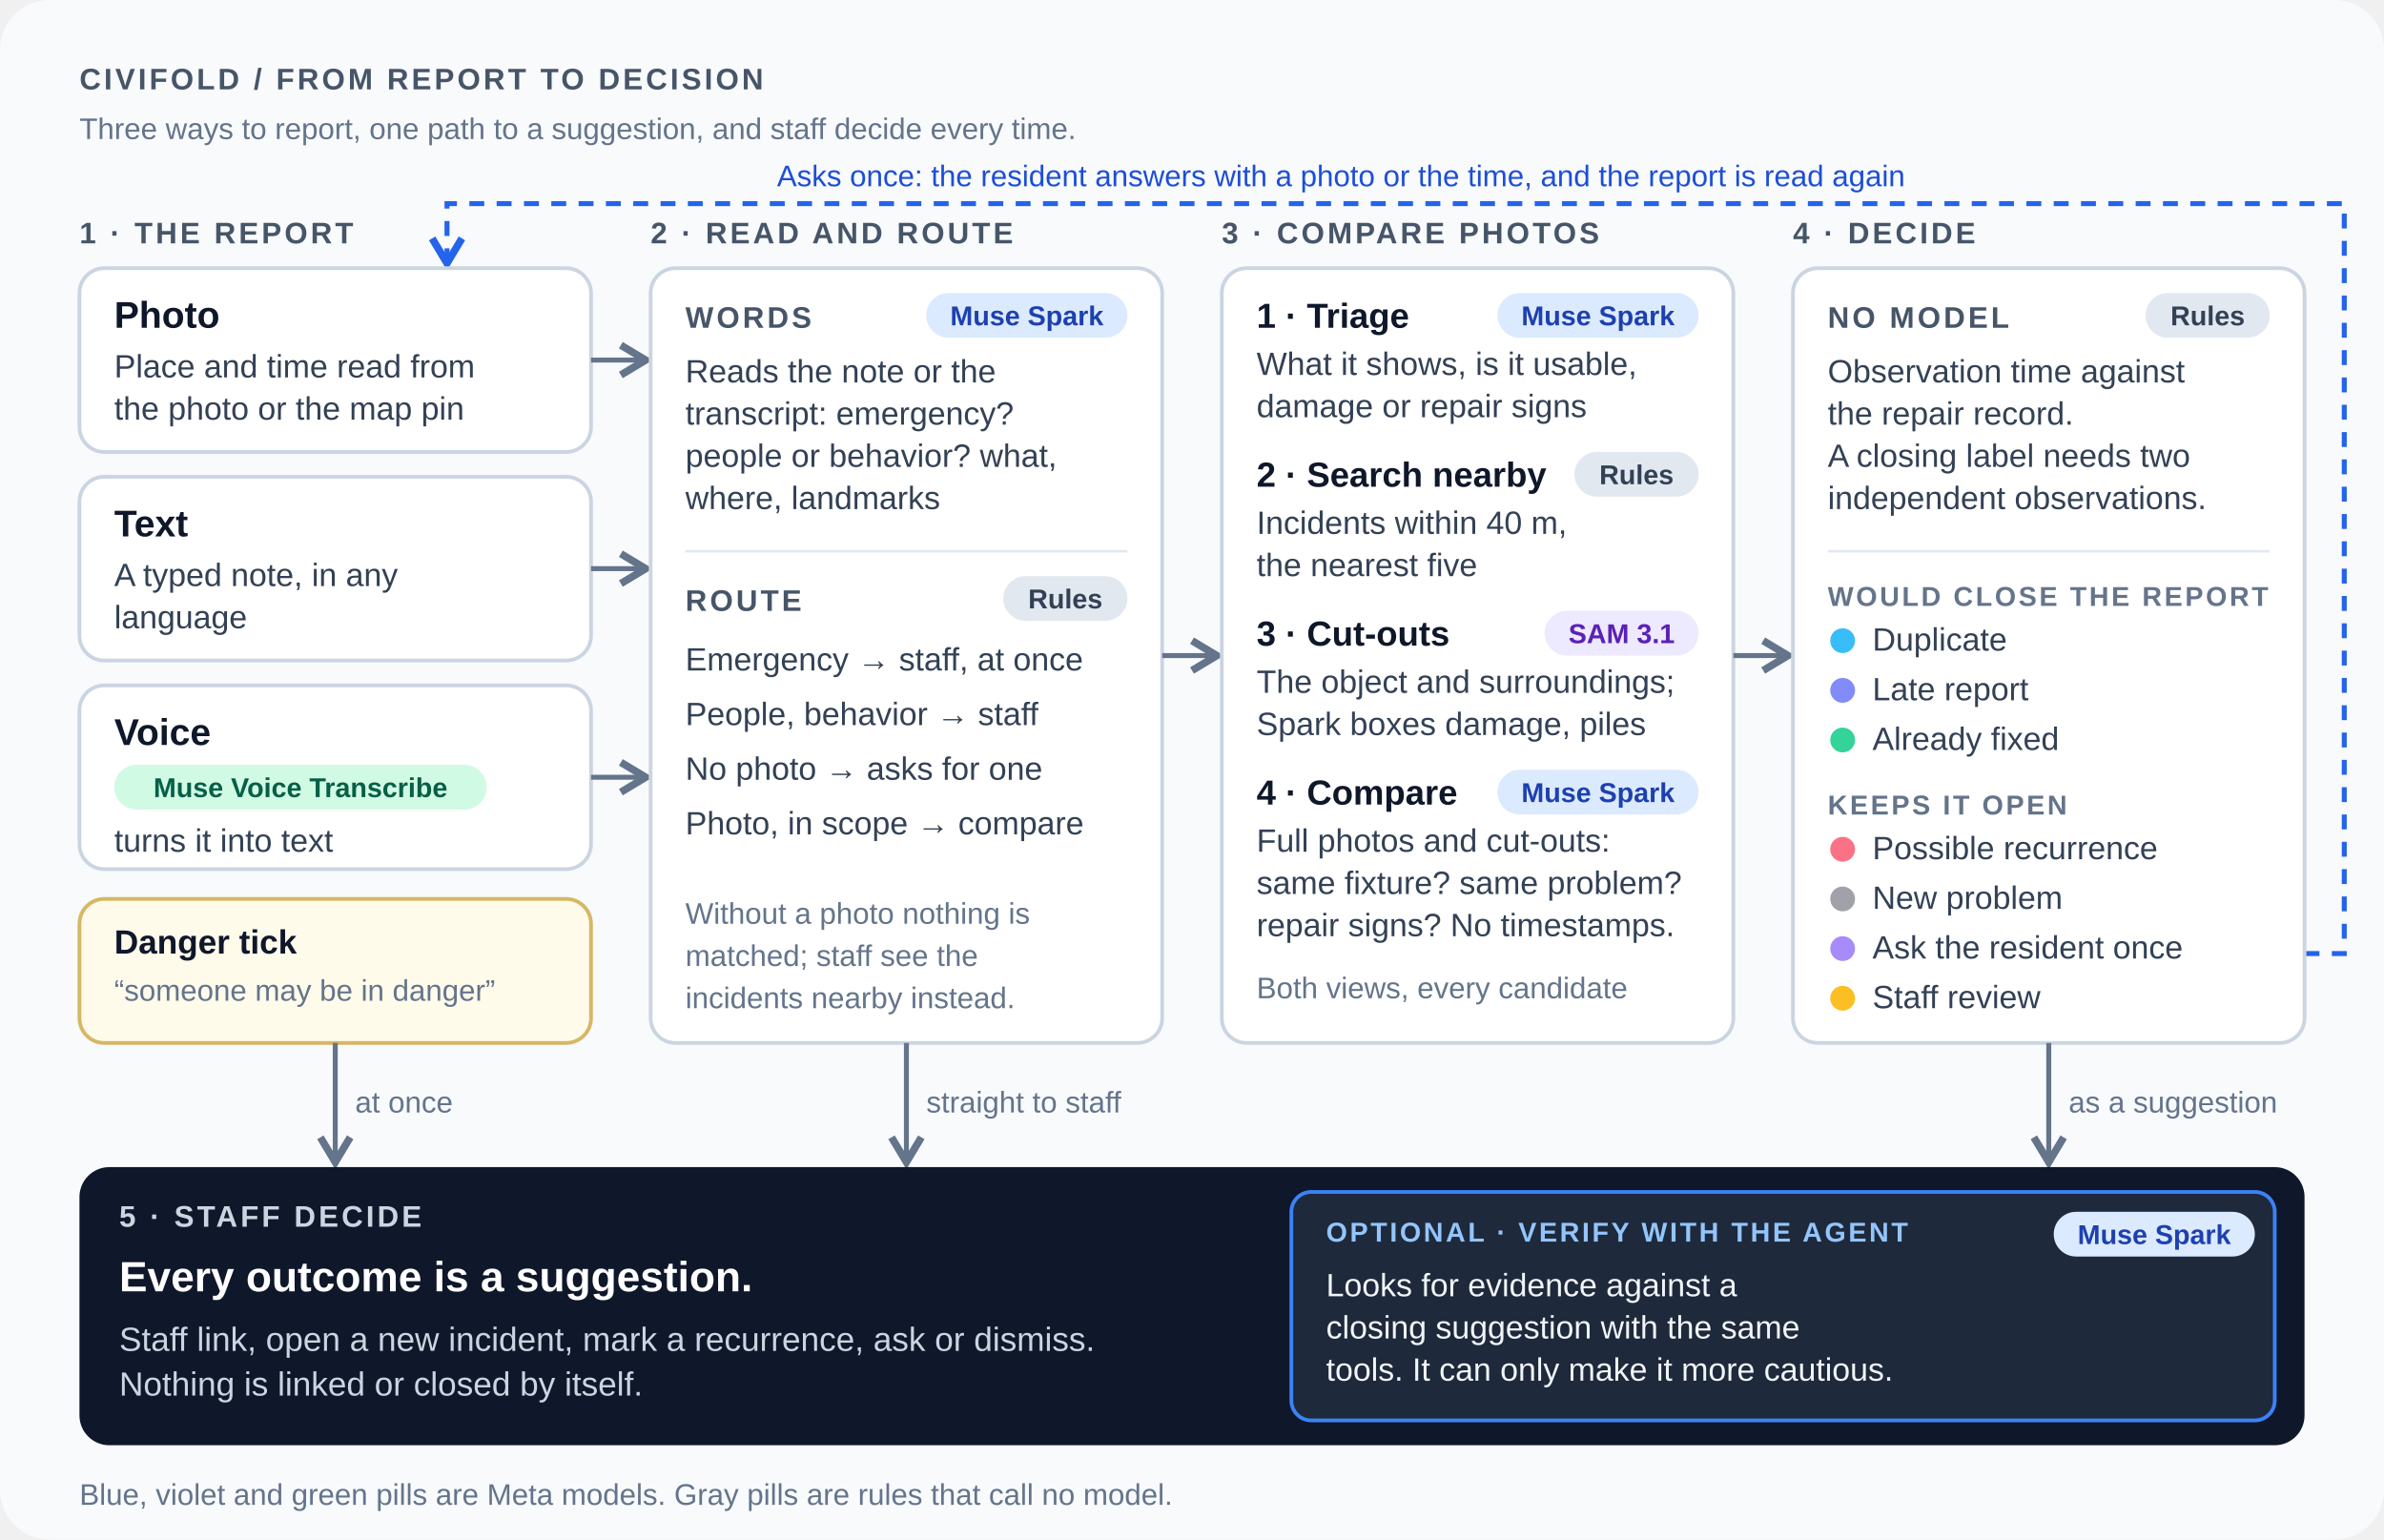
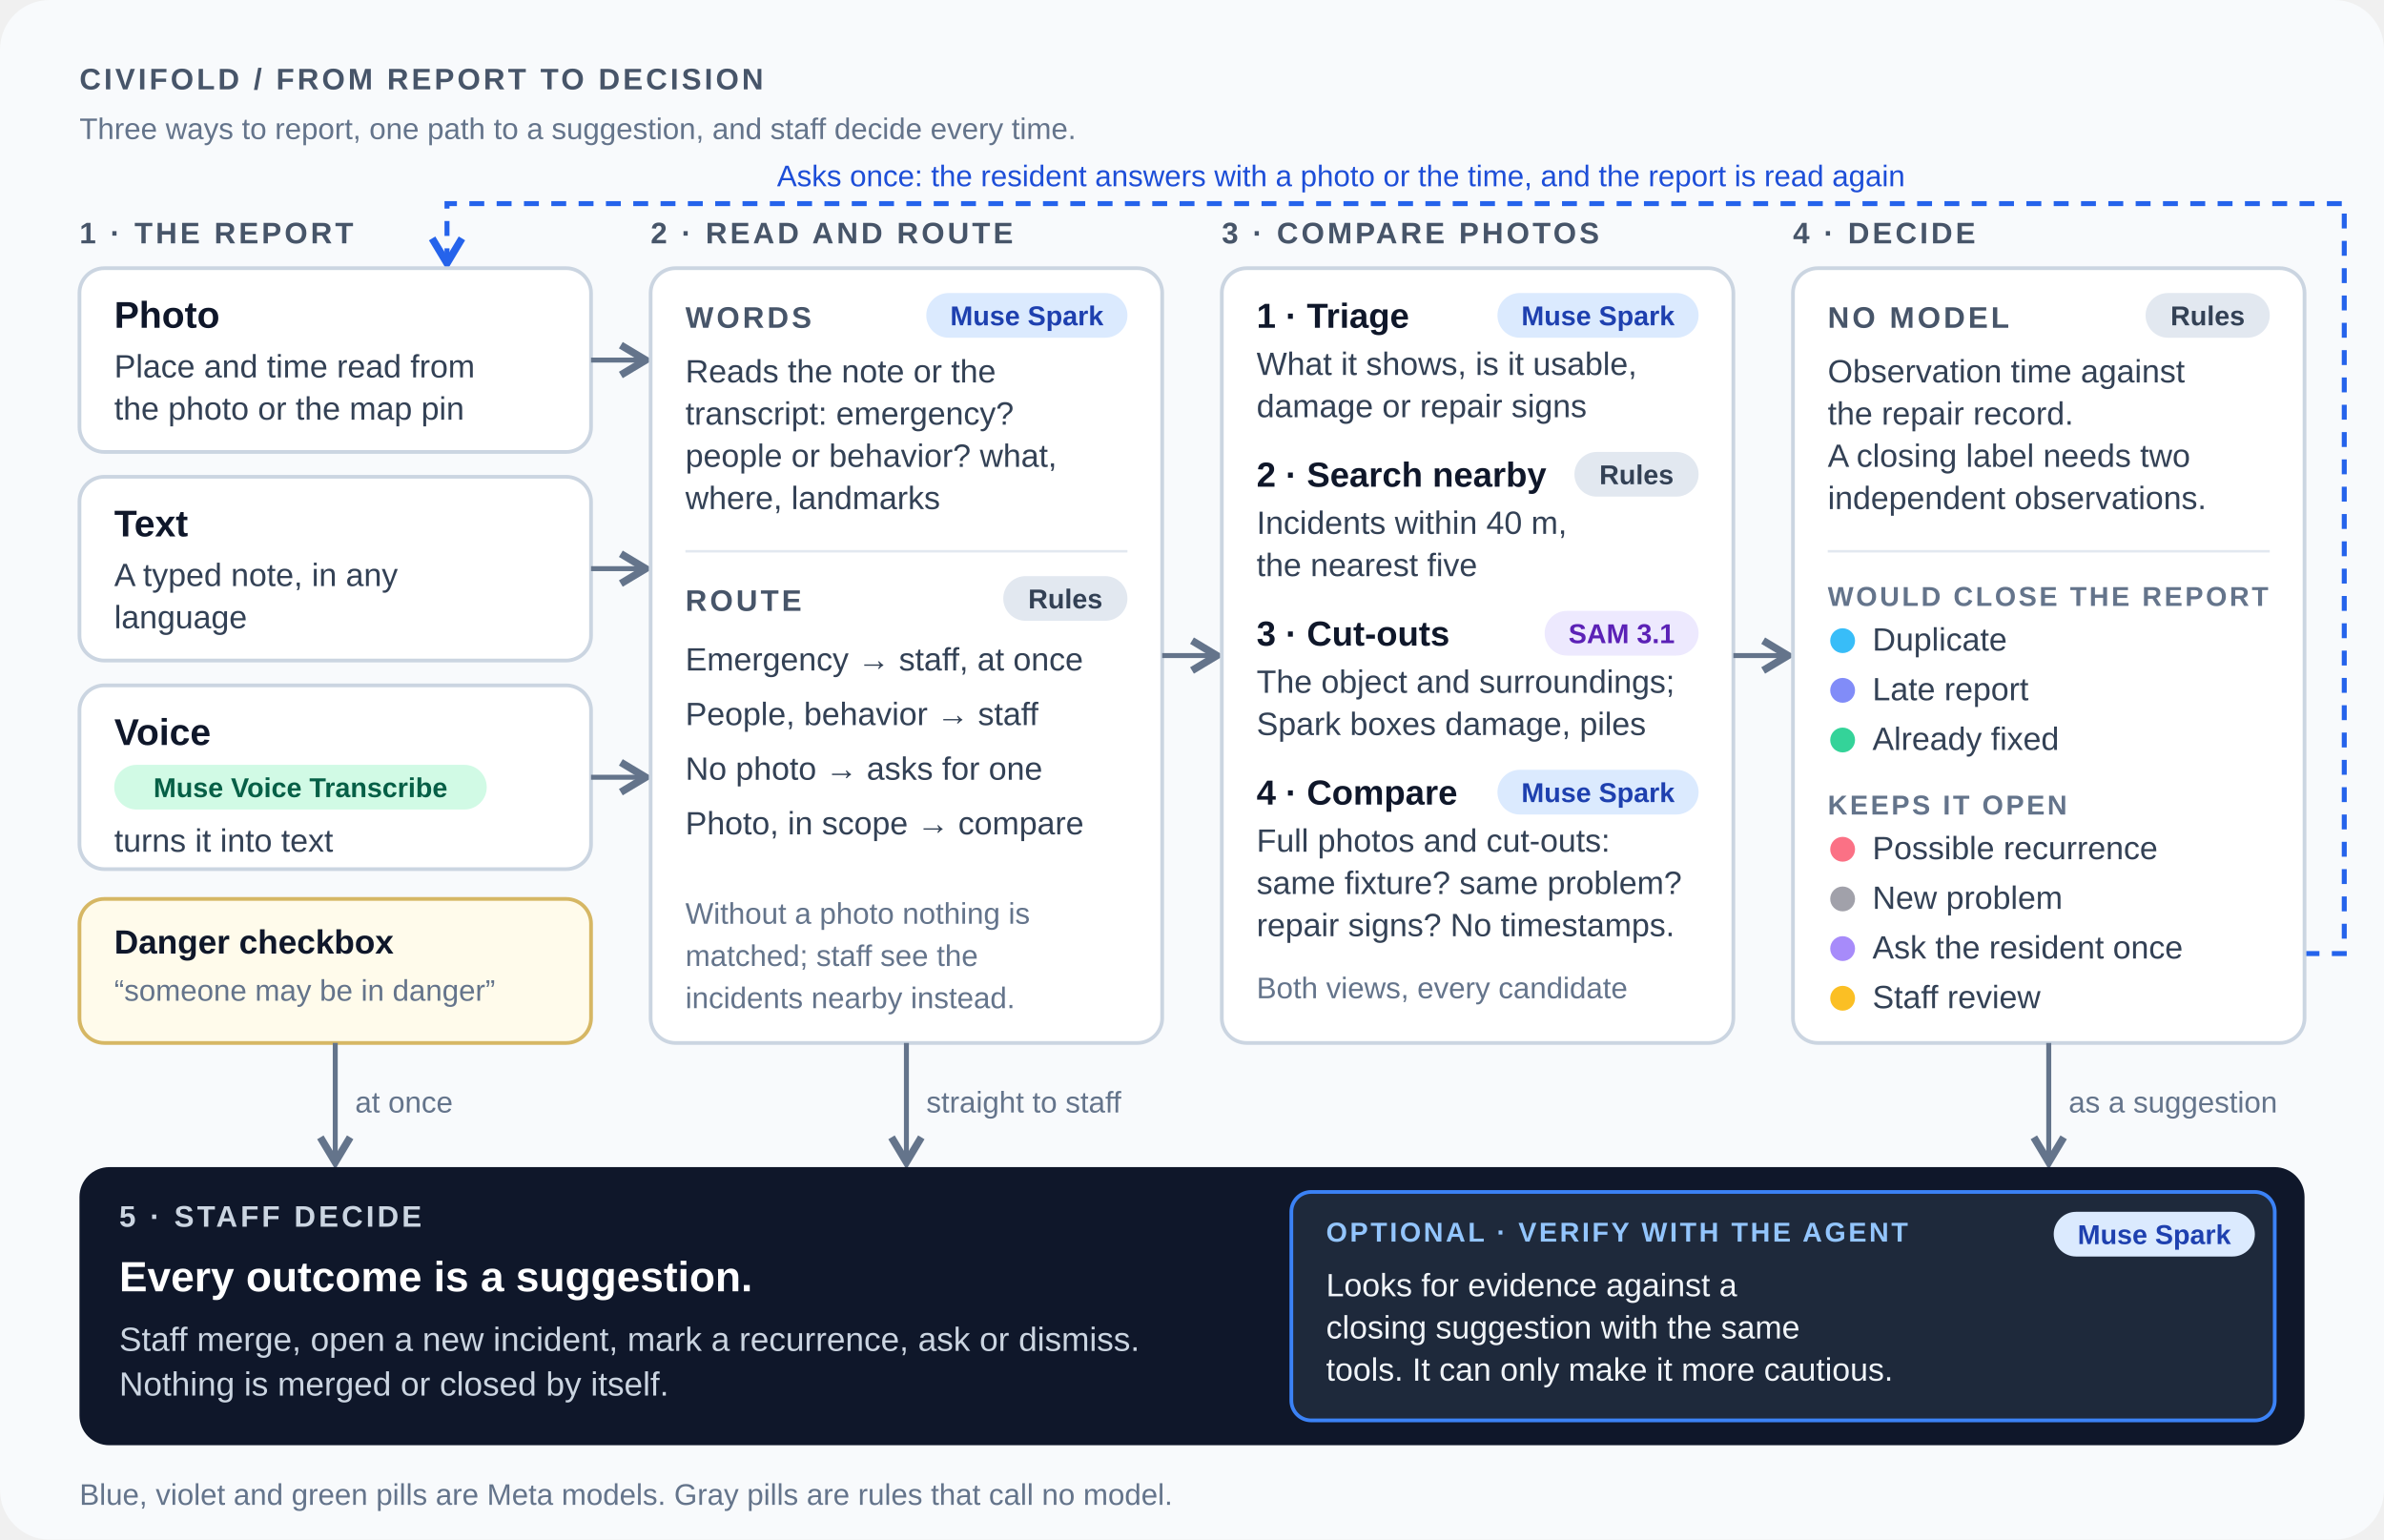
<svg xmlns="http://www.w3.org/2000/svg" width="960" height="620" viewBox="0 0 960 620" role="img" aria-labelledby="title desc">
  <defs>
    <marker id="arrow" markerWidth="8" markerHeight="8" refX="6" refY="4" orient="auto">
      <path d="M1 1 L6 4 L1 7" fill="none" stroke="#64748b" stroke-width="1.5" />
    </marker>
    <marker id="blue-arrow" markerWidth="8" markerHeight="8" refX="6" refY="4" orient="auto">
      <path d="M1 1 L6 4 L1 7" fill="none" stroke="#2563eb" stroke-width="1.5" />
    </marker>
    <style>
      text { font-family: -apple-system, BlinkMacSystemFont, 'Segoe UI', Arial, sans-serif; }
      .label { font-size: 12px; font-weight: 700; letter-spacing: 1.2px; fill: #475569; }
      .sub { font-size: 11px; font-weight: 700; letter-spacing: 1px; fill: #64748b; }
      .heading { font-size: 15px; font-weight: 650; fill: #0f172a; }
      .body { font-size: 13px; fill: #334155; }
      .small { font-size: 12px; fill: #64748b; }
      .pill { font-size: 11px; font-weight: 600; }
      .line { fill: none; stroke: #64748b; stroke-width: 2; marker-end: url(#arrow); }
      .optional { fill: none; stroke: #2563eb; stroke-width: 2; stroke-dasharray: 6 5; marker-end: url(#blue-arrow); }
      .card { fill: #fff; stroke: #cbd5e1; stroke-width: 1.5; }
      .divider { stroke: #e2e8f0; stroke-width: 1; }
    </style>
  </defs>
  <rect width="960" height="620" rx="20" fill="#f8fafc" />
  <text x="32" y="36" class="label">CIVIFOLD / FROM REPORT TO DECISION</text>
  <text x="32" y="56" class="small">Three ways to report, one path to a suggestion, and staff decide every time.</text>
  <path d="M928 384 H944 V82 H180 V106" class="optional" />
  <text x="540" y="75" class="small" text-anchor="middle" style="fill:#1d4ed8">Asks once: the resident answers with a photo or the time, and the report is read again</text>
  <text x="32" y="98" class="label">1 · THE REPORT</text>
  <text x="262" y="98" class="label">2 · READ AND ROUTE</text>
  <text x="492" y="98" class="label">3 · COMPARE PHOTOS</text>
  <text x="722" y="98" class="label">4 · DECIDE</text>
  <rect x="32" y="108" width="206" height="74" rx="10" class="card" />
  <text x="46" y="132" class="heading">Photo</text>
  <text x="46" y="152" class="body">Place and time read from</text>
  <text x="46" y="169" class="body">the photo or the map pin</text>
  <rect x="32" y="192" width="206" height="74" rx="10" class="card" />
  <text x="46" y="216" class="heading">Text</text>
  <text x="46" y="236" class="body">A typed note, in any</text>
  <text x="46" y="253" class="body">language</text>
  <rect x="32" y="276" width="206" height="74" rx="10" class="card" />
  <text x="46" y="300" class="heading">Voice</text>
  <rect x="46" y="308" width="150" height="18" rx="9" fill="#d1fae5" />
  <text x="121" y="321" class="pill" text-anchor="middle" fill="#065f46">Muse Voice Transcribe</text>
  <text x="46" y="343" class="body">turns it into text</text>
  <rect x="32" y="362" width="206" height="58" rx="10" fill="#fffbeb" stroke="#d6b764" stroke-width="1.5" />
-   <text x="46" y="384" class="heading" style="font-size:13.5px">Danger tick</text>
+   <text x="46" y="384" class="heading" style="font-size:13.5px">Danger checkbox</text>
  <text x="46" y="403" class="small">“someone may be in danger”</text>
  <path d="M238 145 H260" class="line" />
  <path d="M238 229 H260" class="line" />
  <path d="M238 313 H260" class="line" />
  <rect x="262" y="108" width="206" height="312" rx="10" class="card" />
  <text x="276" y="132" class="label">WORDS</text>
  <rect x="373" y="118" width="81" height="18" rx="9" fill="#dbeafe" />
  <text x="413.5" y="131" class="pill" text-anchor="middle" fill="#1e40af">Muse Spark</text>
  <text x="276" y="154" class="body">Reads the note or the</text>
  <text x="276" y="171" class="body">transcript: emergency?</text>
  <text x="276" y="188" class="body">people or behavior? what,</text>
  <text x="276" y="205" class="body">where, landmarks</text>
  <line x1="276" y1="222" x2="454" y2="222" class="divider" />
  <text x="276" y="246" class="label">ROUTE</text>
  <rect x="404" y="232" width="50" height="18" rx="9" fill="#e2e8f0" />
  <text x="429" y="245" class="pill" text-anchor="middle" fill="#334155">Rules</text>
  <text x="276" y="270" class="body">Emergency → staff, at once</text>
  <text x="276" y="292" class="body">People, behavior → staff</text>
  <text x="276" y="314" class="body">No photo → asks for one</text>
  <text x="276" y="336" class="body">Photo, in scope → compare</text>
  <text x="276" y="372" class="small">Without a photo nothing is</text>
  <text x="276" y="389" class="small">matched; staff see the</text>
  <text x="276" y="406" class="small">incidents nearby instead.</text>
  <path d="M468 264 H490" class="line" />
  <rect x="492" y="108" width="206" height="312" rx="10" class="card" />
  <text x="506" y="132" class="heading" style="font-size:14px">1 · Triage</text>
  <rect x="603" y="118" width="81" height="18" rx="9" fill="#dbeafe" />
  <text x="643.5" y="131" class="pill" text-anchor="middle" fill="#1e40af">Muse Spark</text>
  <text x="506" y="151" class="body">What it shows, is it usable,</text>
  <text x="506" y="168" class="body">damage or repair signs</text>
  <text x="506" y="196" class="heading" style="font-size:14px">2 · Search nearby</text>
  <rect x="634" y="182" width="50" height="18" rx="9" fill="#e2e8f0" />
  <text x="659" y="195" class="pill" text-anchor="middle" fill="#334155">Rules</text>
  <text x="506" y="215" class="body">Incidents within 40 m,</text>
  <text x="506" y="232" class="body">the nearest five</text>
  <text x="506" y="260" class="heading" style="font-size:14px">3 · Cut-outs</text>
  <rect x="622" y="246" width="62" height="18" rx="9" fill="#ede9fe" />
  <text x="653" y="259" class="pill" text-anchor="middle" fill="#5b21b6">SAM 3.1</text>
  <text x="506" y="279" class="body">The object and surroundings;</text>
  <text x="506" y="296" class="body">Spark boxes damage, piles</text>
  <text x="506" y="324" class="heading" style="font-size:14px">4 · Compare</text>
  <rect x="603" y="310" width="81" height="18" rx="9" fill="#dbeafe" />
  <text x="643.5" y="323" class="pill" text-anchor="middle" fill="#1e40af">Muse Spark</text>
  <text x="506" y="343" class="body">Full photos and cut-outs:</text>
  <text x="506" y="360" class="body">same fixture? same problem?</text>
  <text x="506" y="377" class="body">repair signs? No timestamps.</text>
  <text x="506" y="402" class="small">Both views, every candidate</text>
  <path d="M698 264 H720" class="line" />
  <rect x="722" y="108" width="206" height="312" rx="10" class="card" />
  <text x="736" y="132" class="label">NO MODEL</text>
  <rect x="864" y="118" width="50" height="18" rx="9" fill="#e2e8f0" />
  <text x="889" y="131" class="pill" text-anchor="middle" fill="#334155">Rules</text>
  <text x="736" y="154" class="body">Observation time against</text>
  <text x="736" y="171" class="body">the repair record.</text>
  <text x="736" y="188" class="body">A closing label needs two</text>
  <text x="736" y="205" class="body">independent observations.</text>
  <line x1="736" y1="222" x2="914" y2="222" class="divider" />
  <text x="736" y="244" class="sub">WOULD CLOSE THE REPORT</text>
  <circle cx="742" cy="258" r="5" fill="#38bdf8" />
  <text x="754" y="262" class="body">Duplicate</text>
  <circle cx="742" cy="278" r="5" fill="#818cf8" />
  <text x="754" y="282" class="body">Late report</text>
  <circle cx="742" cy="298" r="5" fill="#34d399" />
  <text x="754" y="302" class="body">Already fixed</text>
  <text x="736" y="328" class="sub">KEEPS IT OPEN</text>
  <circle cx="742" cy="342" r="5" fill="#fb7185" />
  <text x="754" y="346" class="body">Possible recurrence</text>
  <circle cx="742" cy="362" r="5" fill="#a1a1aa" />
  <text x="754" y="366" class="body">New problem</text>
  <circle cx="742" cy="382" r="5" fill="#a78bfa" />
  <text x="754" y="386" class="body">Ask the resident once</text>
  <circle cx="742" cy="402" r="5" fill="#fbbf24" />
  <text x="754" y="406" class="body">Staff review</text>
  <path d="M135 420 V468" class="line" />
  <text x="143" y="448" class="small">at once</text>
  <path d="M365 420 V468" class="line" />
  <text x="373" y="448" class="small">straight to staff</text>
  <path d="M825 420 V468" class="line" />
  <text x="833" y="448" class="small">as a suggestion</text>
  <rect x="32" y="470" width="896" height="112" rx="12" fill="#0f172a" />
  <text x="48" y="494" class="label" style="fill:#cbd5e1">5 · STAFF DECIDE</text>
  <text x="48" y="520" class="heading" style="fill:#fff;font-size:17px">Every outcome is a suggestion.</text>
-   <text x="48" y="544" class="body" style="fill:#cbd5e1;font-size:13.5px">Staff link, open a new incident, mark a recurrence, ask or dismiss.</text>
-   <text x="48" y="562" class="body" style="fill:#cbd5e1;font-size:13.5px">Nothing is linked or closed by itself.</text>
+   <text x="48" y="544" class="body" style="fill:#cbd5e1;font-size:13.5px">Staff merge, open a new incident, mark a recurrence, ask or dismiss.</text>
+   <text x="48" y="562" class="body" style="fill:#cbd5e1;font-size:13.5px">Nothing is merged or closed by itself.</text>
  <rect x="520" y="480" width="396" height="92" rx="8" fill="#1e293b" stroke="#3b82f6" stroke-width="1.5" />
  <text x="534" y="500" class="sub" style="fill:#93c5fd">OPTIONAL · VERIFY WITH THE AGENT</text>
  <rect x="827" y="488" width="81" height="18" rx="9" fill="#dbeafe" />
  <text x="867.5" y="501" class="pill" text-anchor="middle" fill="#1e40af">Muse Spark</text>
  <text x="534" y="522" class="body" style="fill:#f1f5f9">Looks for evidence against a</text>
  <text x="534" y="539" class="body" style="fill:#f1f5f9">closing suggestion with the same</text>
  <text x="534" y="556" class="body" style="fill:#f1f5f9">tools. It can only make it more cautious.</text>
  <text x="32" y="606" class="small">Blue, violet and green pills are Meta models. Gray pills are rules that call no model.</text>
</svg>
